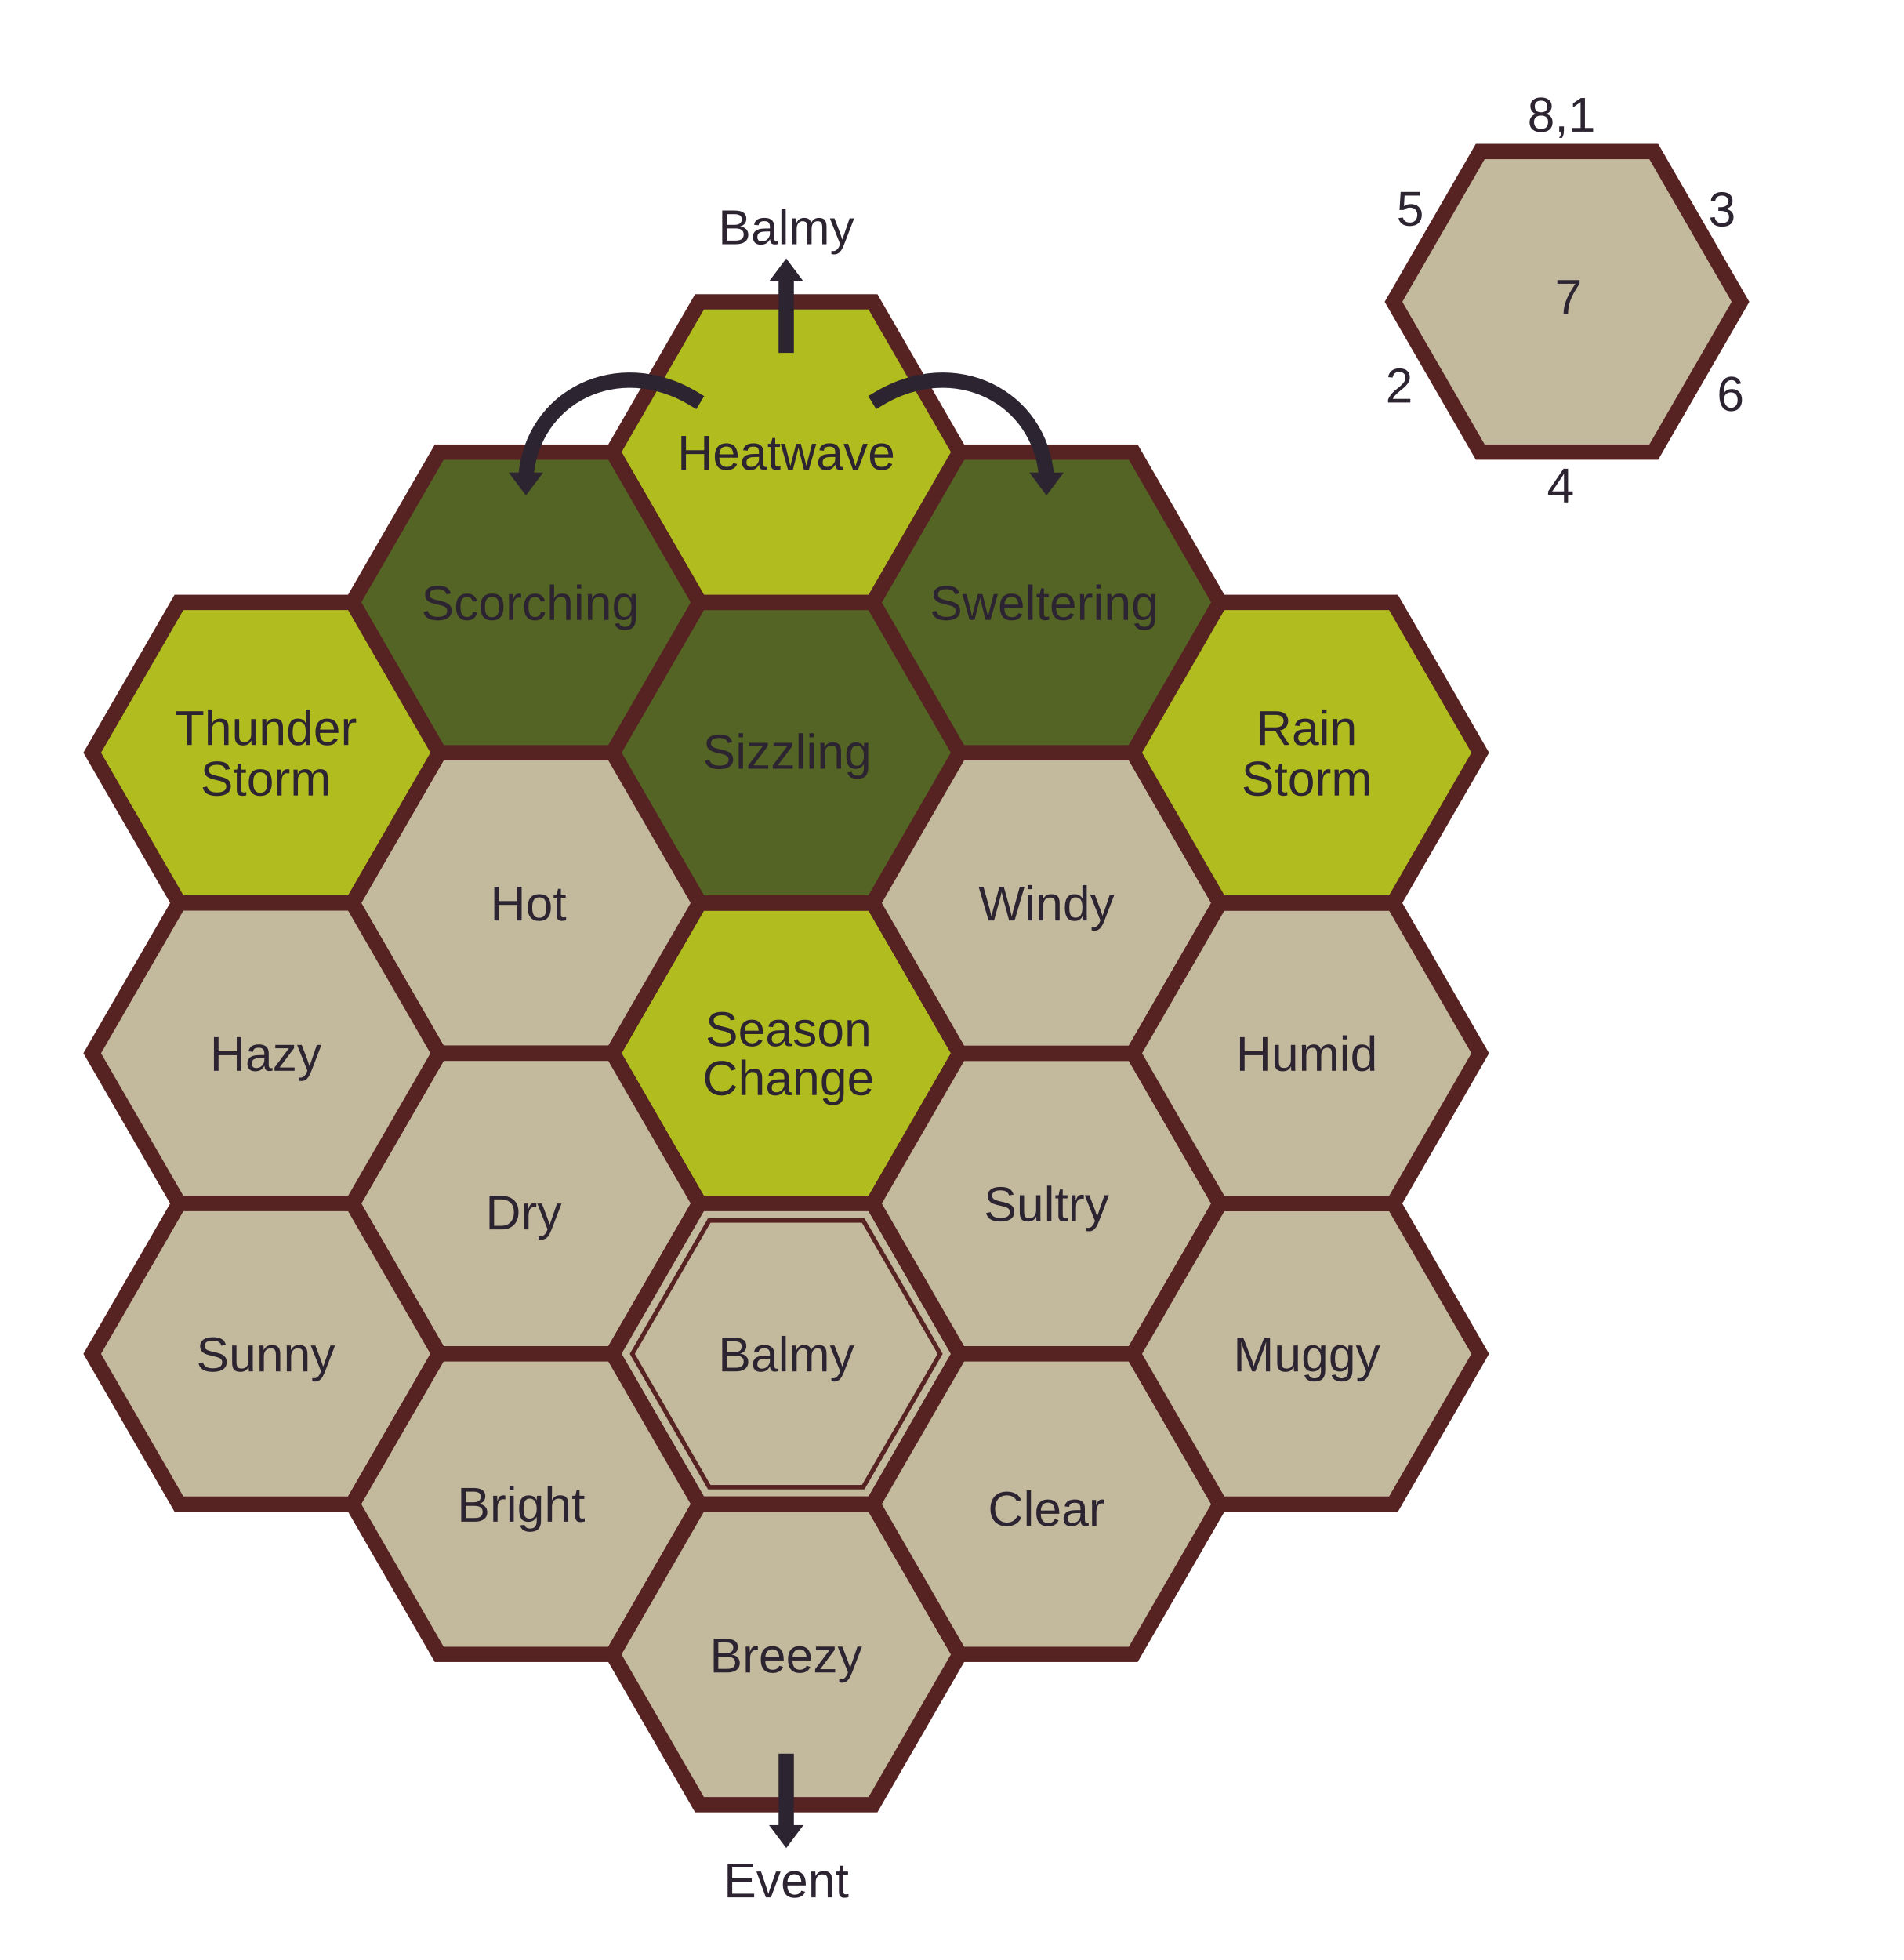
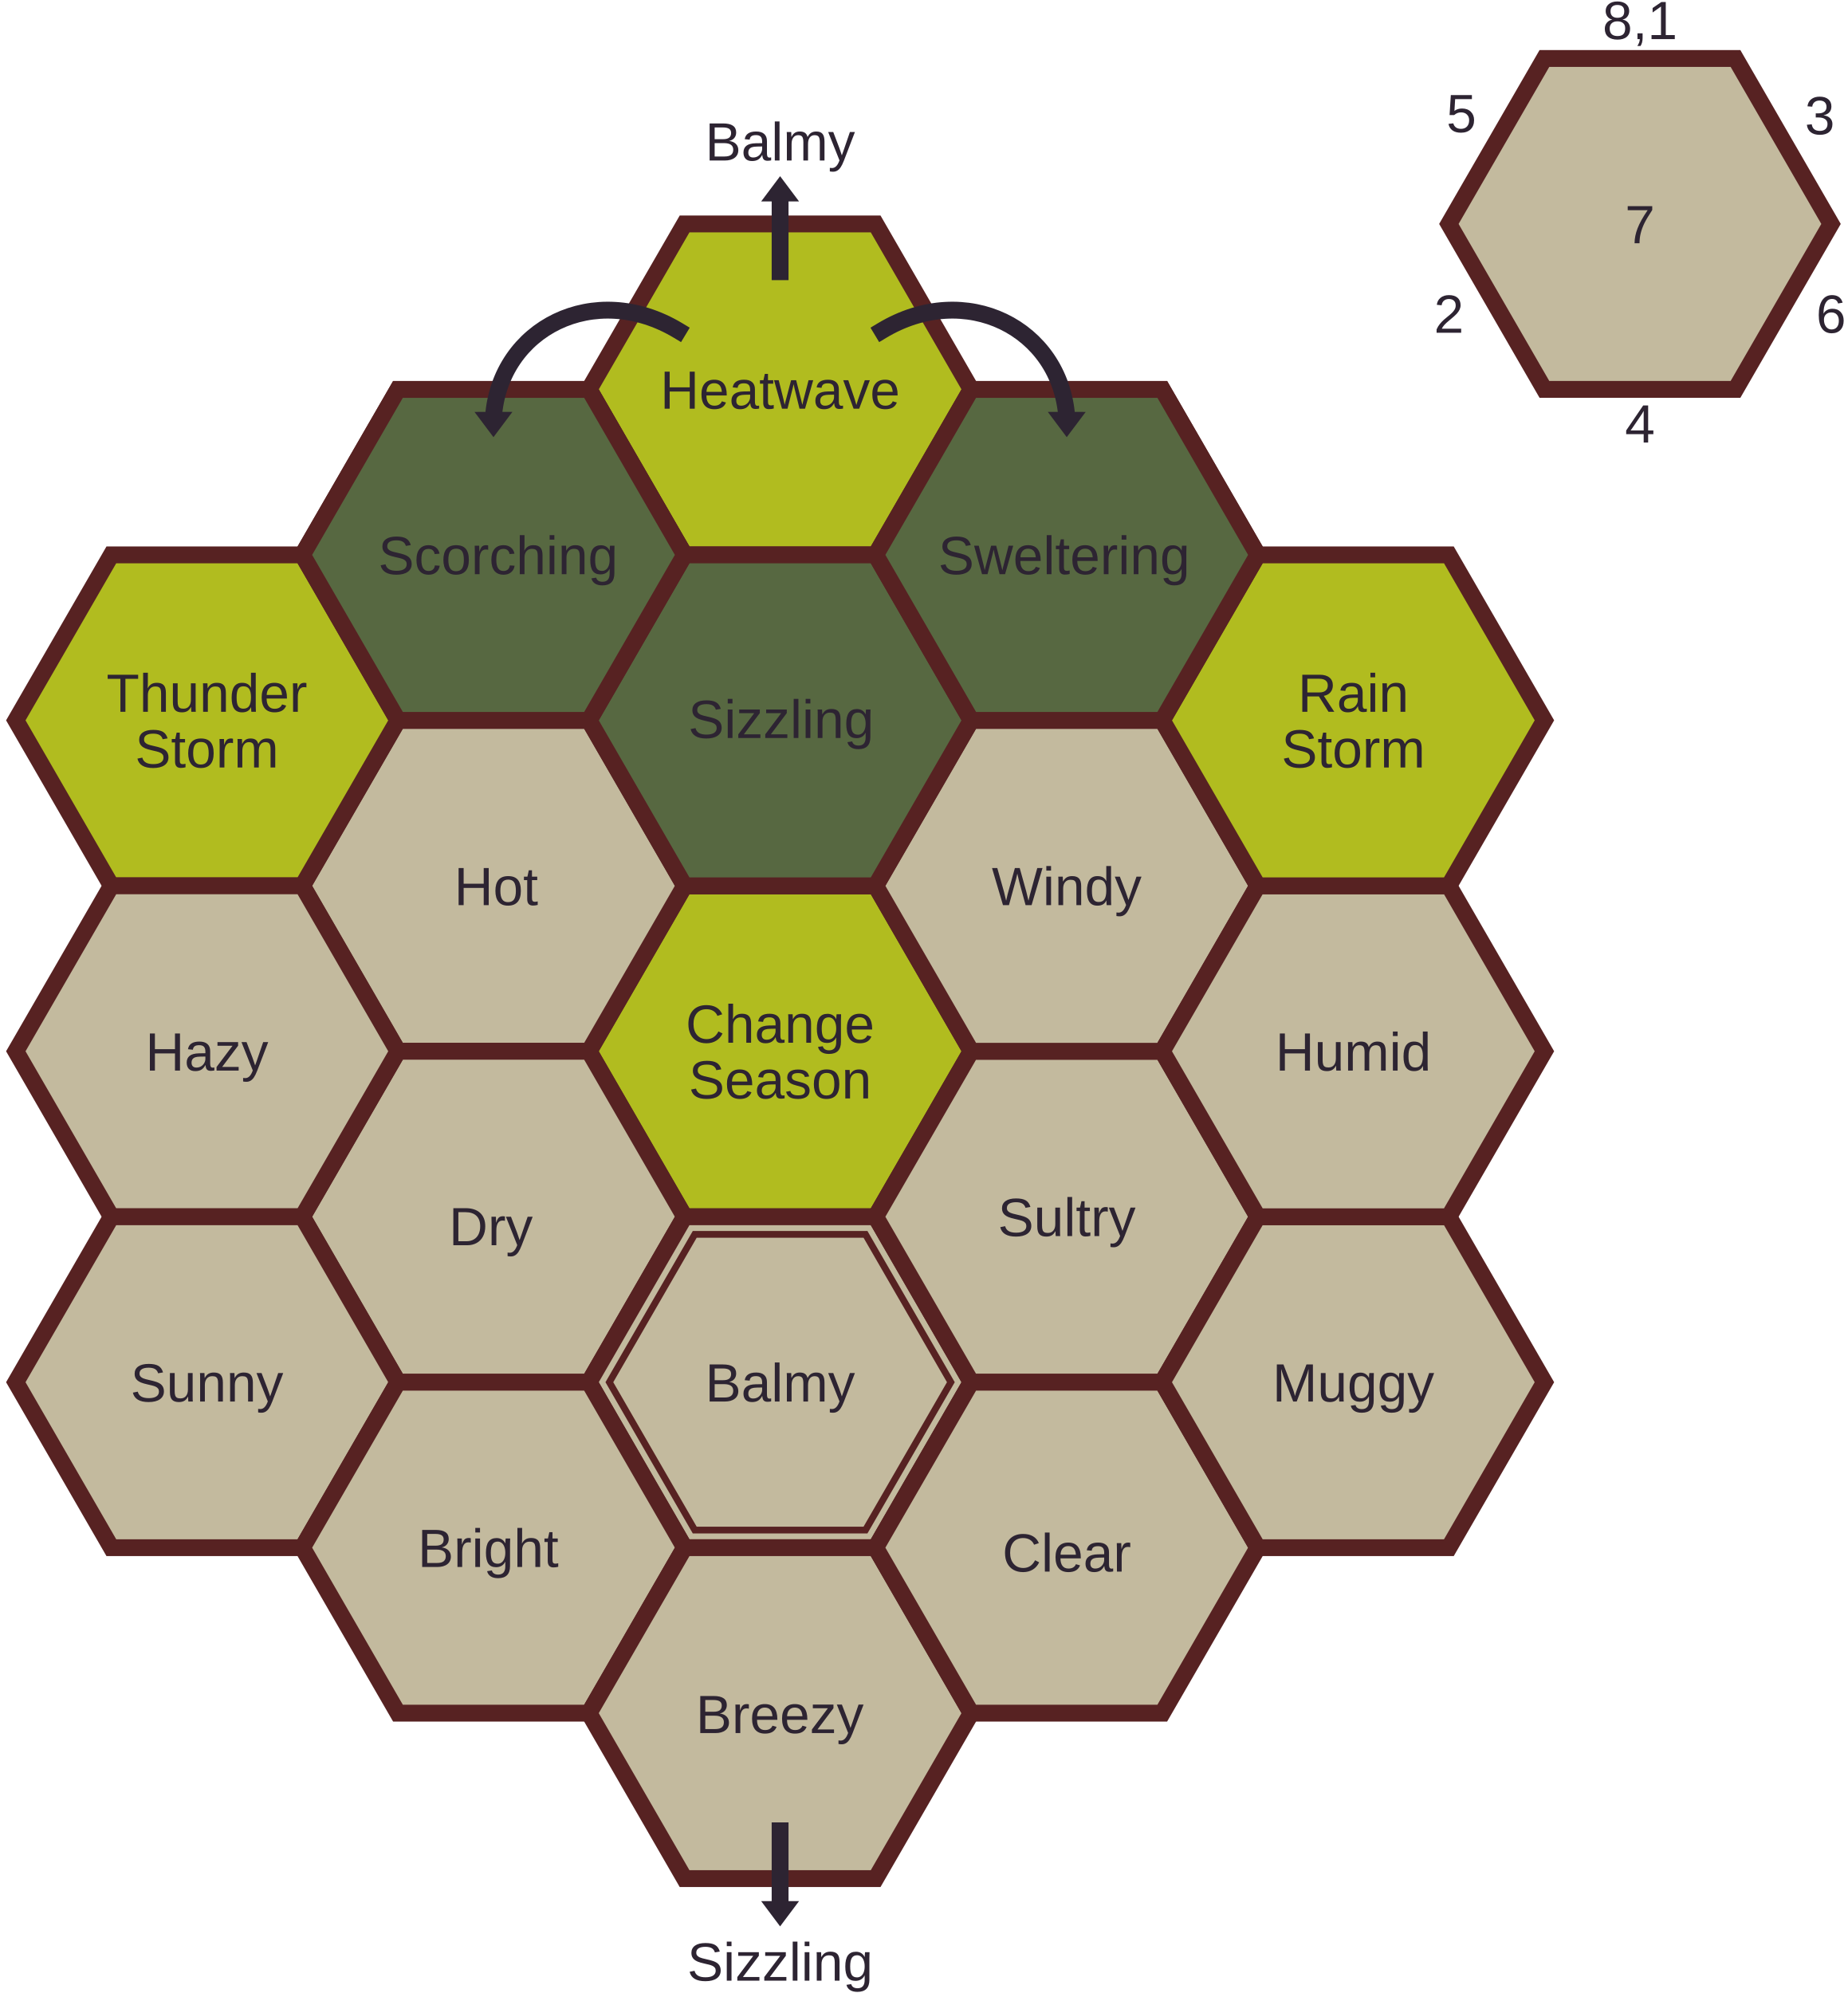
- <svg xmlns="http://www.w3.org/2000/svg" width="100%" height="100%" viewBox="0 0 1296 1334" version="1.1" xml:space="preserve" style="fill-rule:evenodd;clip-rule:evenodd;stroke-linecap:square;stroke-miterlimit:1.5;">
-   <g>
-     <g id="Weather-Hexflower">
-       <g>
-         <path d="M417.102,716.857l59.056,-102.286l118.109,0l59.055,102.286l-59.055,102.286l-118.109,0l-59.056,-102.286Z" style="fill:#b1bc1f;stroke:#572222;stroke-width:10.41px;" />
+ <svg xmlns="http://www.w3.org/2000/svg" width="100%" height="100%" viewBox="0 0 1142 1232" version="1.1" xml:space="preserve" style="fill-rule:evenodd;clip-rule:evenodd;stroke-linecap:square;stroke-miterlimit:1.5;">
+   <g transform="matrix(1,0,0,1,-817,-373)">
+     <g id="Weather">
+       <g id="Weather-Hexflower">
+         <g transform="matrix(6.10688e-17,-0.99733,0.99733,6.10688e-17,828.033,2247.02)">
+           <path d="M1227.44,354.014L1330,413.228L1330,531.654L1227.44,590.867L1124.88,531.654L1124.88,413.228L1227.44,354.014Z" style="fill:rgb(177,188,31);stroke:rgb(87,34,34);stroke-width:10.44px;" />
+         </g>
+         <g transform="matrix(6.10688e-17,-0.99733,0.99733,6.10688e-17,828.033,2042.45)">
+           <path d="M1227.44,354.014L1330,413.228L1330,531.654L1227.44,590.867L1124.88,531.654L1124.88,413.228L1227.44,354.014Z" style="fill:rgb(195,186,158);stroke:rgb(87,34,34);stroke-width:10.44px;" />
+         </g>
+         <g transform="matrix(6.10688e-17,-0.99733,0.99733,6.10688e-17,650.868,2144.74)">
+           <path d="M1227.44,354.014L1330,413.228L1330,531.654L1227.44,590.867L1124.88,531.654L1124.88,413.228L1227.44,354.014Z" style="fill:rgb(195,186,158);stroke:rgb(87,34,34);stroke-width:10.44px;" />
+         </g>
+         <g transform="matrix(6.10688e-17,-0.99733,0.99733,6.10688e-17,650.868,2349.31)">
+           <path d="M1227.44,354.014L1330,413.228L1330,531.654L1227.44,590.867L1124.88,531.654L1124.88,413.228L1227.44,354.014Z" style="fill:rgb(195,186,158);stroke:rgb(87,34,34);stroke-width:10.44px;" />
+         </g>
+         <g transform="matrix(6.10688e-17,-0.99733,0.99733,6.10688e-17,828.033,2451.6)">
+           <path d="M1227.44,354.014L1330,413.228L1330,531.654L1227.44,590.867L1124.88,531.654L1124.88,413.228L1227.44,354.014Z" style="fill:rgb(195,186,158);stroke:rgb(87,34,34);stroke-width:10.44px;" />
+         </g>
+         <g transform="matrix(5.45713e-17,-0.891217,0.891217,5.45713e-17,878.165,2321.35)">
+           <path d="M1227.44,354.014L1330,413.228L1330,531.654L1227.44,590.867L1124.88,531.654L1124.88,413.228L1227.44,354.014Z" style="fill:rgb(195,186,158);stroke:rgb(87,34,34);stroke-width:4.68px;" />
+         </g>
+         <g transform="matrix(6.10688e-17,-0.99733,0.99733,6.10688e-17,1005.2,2349.31)">
+           <path d="M1227.44,354.014L1330,413.228L1330,531.654L1227.44,590.867L1124.88,531.654L1124.88,413.228L1227.44,354.014Z" style="fill:rgb(195,186,158);stroke:rgb(87,34,34);stroke-width:10.44px;" />
+         </g>
+         <g transform="matrix(6.10688e-17,-0.99733,0.99733,6.10688e-17,1005.2,2144.74)">
+           <path d="M1227.44,354.014L1330,413.228L1330,531.654L1227.44,590.867L1124.88,531.654L1124.88,413.228L1227.44,354.014Z" style="fill:rgb(195,186,158);stroke:rgb(87,34,34);stroke-width:10.44px;" />
+         </g>
+         <g transform="matrix(6.10688e-17,-0.99733,0.99733,6.10688e-17,1005.2,1940.17)">
+           <path d="M1227.44,354.014L1330,413.228L1330,531.654L1227.44,590.867L1124.88,531.654L1124.88,413.228L1227.44,354.014Z" style="fill:rgb(195,186,158);stroke:rgb(87,34,34);stroke-width:10.44px;" />
+         </g>
+         <g transform="matrix(6.10688e-17,-0.99733,0.99733,6.10688e-17,828.033,1837.88)">
+           <path d="M1227.44,354.014L1330,413.228L1330,531.654L1227.44,590.867L1124.88,531.654L1124.88,413.228L1227.44,354.014Z" style="fill:rgb(177,188,31);stroke:rgb(87,34,34);stroke-width:10.44px;" />
+         </g>
+         <g transform="matrix(6.10688e-17,-0.99733,0.99733,6.10688e-17,650.868,1940.17)">
+           <path d="M1227.44,354.014L1330,413.228L1330,531.654L1227.44,590.867L1124.88,531.654L1124.88,413.228L1227.44,354.014Z" style="fill:rgb(195,186,158);stroke:rgb(87,34,34);stroke-width:10.44px;" />
+         </g>
+         <g transform="matrix(6.10688e-17,-0.99733,0.99733,6.10688e-17,473.702,2042.45)">
+           <path d="M1227.44,354.014L1330,413.228L1330,531.654L1227.44,590.867L1124.88,531.654L1124.88,413.228L1227.44,354.014Z" style="fill:rgb(177,188,31);stroke:rgb(87,34,34);stroke-width:10.44px;" />
+         </g>
+         <g transform="matrix(6.10688e-17,-0.99733,0.99733,6.10688e-17,473.702,2247.02)">
+           <path d="M1227.44,354.014L1330,413.228L1330,531.654L1227.44,590.867L1124.88,531.654L1124.88,413.228L1227.44,354.014Z" style="fill:rgb(195,186,158);stroke:rgb(87,34,34);stroke-width:10.44px;" />
+         </g>
+         <g transform="matrix(6.10688e-17,-0.99733,0.99733,6.10688e-17,473.702,2451.6)">
+           <path d="M1227.44,354.014L1330,413.228L1330,531.654L1227.44,590.867L1124.88,531.654L1124.88,413.228L1227.44,354.014Z" style="fill:rgb(195,186,158);stroke:rgb(87,34,34);stroke-width:10.44px;" />
+         </g>
+         <g transform="matrix(6.10688e-17,-0.99733,0.99733,6.10688e-17,650.868,2553.88)">
+           <path d="M1227.44,354.014L1330,413.228L1330,531.654L1227.44,590.867L1124.88,531.654L1124.88,413.228L1227.44,354.014Z" style="fill:rgb(195,186,158);stroke:rgb(87,34,34);stroke-width:10.44px;" />
+         </g>
+         <g transform="matrix(6.10688e-17,-0.99733,0.99733,6.10688e-17,828.033,2656.17)">
+           <path d="M1227.44,354.014L1330,413.228L1330,531.654L1227.44,590.867L1124.88,531.654L1124.88,413.228L1227.44,354.014Z" style="fill:rgb(195,186,158);stroke:rgb(87,34,34);stroke-width:10.44px;" />
+         </g>
+         <g transform="matrix(6.10688e-17,-0.99733,0.99733,6.10688e-17,1005.2,2553.88)">
+           <path d="M1227.44,354.014L1330,413.228L1330,531.654L1227.44,590.867L1124.88,531.654L1124.88,413.228L1227.44,354.014Z" style="fill:rgb(195,186,158);stroke:rgb(87,34,34);stroke-width:10.44px;" />
+         </g>
+         <g transform="matrix(6.10688e-17,-0.99733,0.99733,6.10688e-17,1182.36,2451.6)">
+           <path d="M1227.44,354.014L1330,413.228L1330,531.654L1227.44,590.867L1124.88,531.654L1124.88,413.228L1227.44,354.014Z" style="fill:rgb(195,186,158);stroke:rgb(87,34,34);stroke-width:10.44px;" />
+         </g>
+         <g transform="matrix(6.10688e-17,-0.99733,0.99733,6.10688e-17,1182.36,2247.02)">
+           <path d="M1227.44,354.014L1330,413.228L1330,531.654L1227.44,590.867L1124.88,531.654L1124.88,413.228L1227.44,354.014Z" style="fill:rgb(195,186,158);stroke:rgb(87,34,34);stroke-width:10.44px;" />
+         </g>
+         <g transform="matrix(6.10688e-17,-0.99733,0.99733,6.10688e-17,1182.36,2042.45)">
+           <path d="M1227.44,354.014L1330,413.228L1330,531.654L1227.44,590.867L1124.88,531.654L1124.88,413.228L1227.44,354.014Z" style="fill:rgb(177,188,31);stroke:rgb(87,34,34);stroke-width:10.44px;" />
+         </g>
      </g>
-       <g>
-         <path d="M417.102,512.287l59.056,-102.286l118.109,0l59.055,102.286l-59.055,102.286l-118.109,0l-59.056,-102.286Z" style="fill:#546424;stroke:#572222;stroke-width:10.41px;" />
+       <g id="Extreme-Weather-Hexes">
+         <g transform="matrix(6.10688e-17,-0.99733,0.99733,6.10688e-17,828.033,2042.45)">
+           <path d="M1227.44,354.014L1330,413.228L1330,531.654L1227.44,590.867L1124.88,531.654L1124.88,413.228L1227.44,354.014Z" style="fill:rgb(87,104,65);stroke:rgb(87,34,34);stroke-width:10.44px;" />
+         </g>
+         <g transform="matrix(6.10688e-17,-0.99733,0.99733,6.10688e-17,1005.2,1940.17)">
+           <path d="M1227.44,354.014L1330,413.228L1330,531.654L1227.44,590.867L1124.88,531.654L1124.88,413.228L1227.44,354.014Z" style="fill:rgb(87,104,65);stroke:rgb(87,34,34);stroke-width:10.44px;" />
+         </g>
+         <g transform="matrix(6.10688e-17,-0.99733,0.99733,6.10688e-17,650.868,1940.17)">
+           <path d="M1227.44,354.014L1330,413.228L1330,531.654L1227.44,590.867L1124.88,531.654L1124.88,413.228L1227.44,354.014Z" style="fill:rgb(87,104,65);stroke:rgb(87,34,34);stroke-width:10.44px;" />
+         </g>
      </g>
-       <g>
-         <path d="M239.937,614.577l59.056,-102.286l118.109,0l59.055,102.286l-59.055,102.286l-118.109,0l-59.056,-102.286Z" style="fill:#c3ba9e;stroke:#572222;stroke-width:10.41px;" />
-       </g>
-       <g>
-         <path d="M239.937,819.147l59.056,-102.286l118.109,0l59.055,102.286l-59.055,102.286l-118.109,0l-59.056,-102.286Z" style="fill:#c3ba9e;stroke:#572222;stroke-width:10.41px;" />
-       </g>
-       <g>
-         <path d="M417.102,921.437l59.056,-102.286l118.109,0l59.055,102.286l-59.055,102.286l-118.109,0l-59.056,-102.286Z" style="fill:#c3ba9e;stroke:#572222;stroke-width:10.41px;" />
-       </g>
-       <path d="M430.424,921.437l52.395,-90.748l104.787,-0l52.394,90.748l-52.394,90.749l-104.787,-0l-52.395,-90.749Z" style="fill:#c3ba9e;stroke:#572222;stroke-width:3px;" />
-       <g>
-         <path d="M594.269,819.147l59.056,-102.286l118.109,0l59.055,102.286l-59.055,102.286l-118.109,0l-59.056,-102.286Z" style="fill:#c3ba9e;stroke:#572222;stroke-width:10.41px;" />
-       </g>
-       <g>
-         <path d="M594.269,614.577l59.056,-102.286l118.109,0l59.055,102.286l-59.055,102.286l-118.109,0l-59.056,-102.286Z" style="fill:#c3ba9e;stroke:#572222;stroke-width:10.41px;" />
-       </g>
-       <g>
-         <path d="M594.269,410.007l59.056,-102.286l118.109,0l59.055,102.286l-59.055,102.286l-118.109,0l-59.056,-102.286Z" style="fill:#546424;stroke:#572222;stroke-width:10.41px;" />
-       </g>
-       <g>
-         <path d="M417.102,307.717l59.056,-102.286l118.109,0l59.055,102.286l-59.055,102.286l-118.109,0l-59.056,-102.286Z" style="fill:#b1bc1f;stroke:#572222;stroke-width:10.41px;" />
-       </g>
-       <g>
-         <path d="M239.937,410.007l59.056,-102.286l118.109,0l59.055,102.286l-59.055,102.286l-118.109,0l-59.056,-102.286Z" style="fill:#546424;stroke:#572222;stroke-width:10.41px;" />
-       </g>
-       <g>
-         <path d="M62.771,512.287l59.056,-102.286l118.109,0l59.055,102.286l-59.055,102.286l-118.109,0l-59.056,-102.286Z" style="fill:#b1bc1f;stroke:#572222;stroke-width:10.41px;" />
-       </g>
-       <g>
-         <path d="M62.771,716.857l59.056,-102.286l118.109,0l59.055,102.286l-59.055,102.286l-118.109,0l-59.056,-102.286Z" style="fill:#c3ba9e;stroke:#572222;stroke-width:10.41px;" />
-       </g>
-       <g>
-         <path d="M62.771,921.437l59.056,-102.286l118.109,0l59.055,102.286l-59.055,102.286l-118.109,0l-59.056,-102.286Z" style="fill:#c3ba9e;stroke:#572222;stroke-width:10.41px;" />
-       </g>
-       <g>
-         <path d="M239.937,1023.72l59.056,-102.286l118.109,0l59.055,102.286l-59.055,102.286l-118.109,0l-59.056,-102.286Z" style="fill:#c3ba9e;stroke:#572222;stroke-width:10.41px;" />
-       </g>
-       <g>
-         <path d="M417.102,1126.01l59.056,-102.286l118.109,0l59.055,102.286l-59.055,102.286l-118.109,0l-59.056,-102.286Z" style="fill:#c3ba9e;stroke:#572222;stroke-width:10.41px;" />
-       </g>
-       <g>
-         <path d="M594.269,1023.72l59.056,-102.286l118.109,0l59.055,102.286l-59.055,102.286l-118.109,0l-59.056,-102.286Z" style="fill:#c3ba9e;stroke:#572222;stroke-width:10.41px;" />
-       </g>
-       <g>
-         <path d="M771.429,921.437l59.056,-102.286l118.109,0l59.055,102.286l-59.055,102.286l-118.109,0l-59.056,-102.286Z" style="fill:#c3ba9e;stroke:#572222;stroke-width:10.41px;" />
-       </g>
-       <g>
-         <path d="M771.429,716.857l59.056,-102.286l118.109,0l59.055,102.286l-59.055,102.286l-118.109,0l-59.056,-102.286Z" style="fill:#c3ba9e;stroke:#572222;stroke-width:10.41px;" />
-       </g>
-       <g>
-         <path d="M771.429,512.287l59.056,-102.286l118.109,0l59.055,102.286l-59.055,102.286l-118.109,0l-59.056,-102.286Z" style="fill:#b1bc1f;stroke:#572222;stroke-width:10.41px;" />
-       </g>
-       <g>
+       <g id="Summer-Labels">
+         <text x="1225.1px" y="625.657px" style="font-family:'ArialMT', 'Arial', sans-serif;font-size:33.333px;fill:rgb(45,36,50);">Heatwave</text>
        <g>
-           <path d="M948.599,205.427l59.056,-102.286l118.109,0l59.055,102.286l-59.055,102.286l-118.109,0l-59.056,-102.286Z" style="fill:#c3ba9e;stroke:#572222;stroke-width:10.41px;" />
+           <text x="1240.83px" y="1017.59px" style="font-family:'ArialMT', 'Arial', sans-serif;font-size:33.333px;fill:rgb(45,36,50);">Change</text>
+           <text x="1242.69px" y="1052.02px" style="font-family:'ArialMT', 'Arial', sans-serif;font-size:33.333px;fill:rgb(45,36,50);">Season</text>
        </g>
        <g>
-           <text x="943.22px" y="273.958px" style="font-family:'ArialMT', 'Arial', sans-serif;font-size:33.333px;fill:#2d2432;">2</text>
+           <text x="1619.27px" y="813.018px" style="font-family:'ArialMT', 'Arial', sans-serif;font-size:33.333px;fill:rgb(45,36,50);">Rain</text>
+           <text x="1609.09px" y="847.442px" style="font-family:'ArialMT', 'Arial', sans-serif;font-size:33.333px;fill:rgb(45,36,50);">Storm</text>
        </g>
        <g>
-           <text x="950.706px" y="153.535px" style="font-family:'ArialMT', 'Arial', sans-serif;font-size:33.333px;fill:#2d2432;">5</text>
+           <text x="882.805px" y="813.018px" style="font-family:'ArialMT', 'Arial', sans-serif;font-size:33.333px;fill:rgb(45,36,50);">Thunder</text>
+           <text x="900.432px" y="847.442px" style="font-family:'ArialMT', 'Arial', sans-serif;font-size:33.333px;fill:rgb(45,36,50);">Storm</text>
        </g>
-         <g>
-           <text x="1168.75px" y="279.593px" style="font-family:'ArialMT', 'Arial', sans-serif;font-size:33.333px;fill:#2d2432;">6</text>
+         <text x="1242.38px" y="829.191px" style="font-family:'ArialMT', 'Arial', sans-serif;font-size:33.333px;fill:rgb(45,36,50);">Sizzling</text>
+         <g transform="matrix(1,0,0,1,-1.63949,0)">
+           <text x="1052.41px" y="727.944px" style="font-family:'ArialMT', 'Arial', sans-serif;font-size:33.333px;fill:rgb(45,36,50);">Scorching</text>
        </g>
-         <g>
-           <text x="1162.98px" y="153.958px" style="font-family:'ArialMT', 'Arial', sans-serif;font-size:33.333px;fill:#2d2432;">3</text>
+         <g transform="matrix(1,0,0,1,-20.5432,0)">
+           <text x="1417.47px" y="727.944px" style="font-family:'ArialMT', 'Arial', sans-serif;font-size:33.333px;fill:rgb(45,36,50);">Sweltering</text>
        </g>
-         <g>
-           <text x="1053.07px" y="341.93px" style="font-family:'ArialMT', 'Arial', sans-serif;font-size:33.333px;fill:#2d2432;">4</text>
+         <text x="1605.38px" y="1034.8px" style="font-family:'ArialMT', 'Arial', sans-serif;font-size:33.333px;fill:rgb(45,36,50);">Humid</text>
+         <text x="1603.52px" y="1239.38px" style="font-family:'ArialMT', 'Arial', sans-serif;font-size:33.333px;fill:rgb(45,36,50);">Muggy</text>
+         <text x="906.91px" y="1034.8px" style="font-family:'ArialMT', 'Arial', sans-serif;font-size:33.333px;fill:rgb(45,36,50);">Hazy</text>
+         <text x="897.624px" y="1239.38px" style="font-family:'ArialMT', 'Arial', sans-serif;font-size:33.333px;fill:rgb(45,36,50);">Sunny</text>
+         <text x="1430.07px" y="932.517px" style="font-family:'ArialMT', 'Arial', sans-serif;font-size:33.333px;fill:rgb(45,36,50);">Windy</text>
+         <g transform="matrix(1,0,0,1,-1.63949,210.252)">
+           <text x="1096.13px" y="932.517px" style="font-family:'ArialMT', 'Arial', sans-serif;font-size:33.333px;fill:rgb(45,36,50);">Dry</text>
        </g>
-         <g>
-           <text x="1039.78px" y="89.619px" style="font-family:'ArialMT', 'Arial', sans-serif;font-size:33.333px;fill:#2d2432;">8,1</text>
+         <text x="1252.91px" y="1239.38px" style="font-family:'ArialMT', 'Arial', sans-serif;font-size:33.333px;fill:rgb(45,36,50);">Balmy</text>
+         <g transform="matrix(1,0,0,1,0,-744.452)">
+           <text x="1252.91px" y="1216.68px" style="font-family:'ArialMT', 'Arial', sans-serif;font-size:33.333px;fill:rgb(45,36,50);">Balmy</text>
        </g>
-         <g>
-           <text x="1058.42px" y="213.551px" style="font-family:'ArialMT', 'Arial', sans-serif;font-size:33.333px;fill:#2d2432;">7</text>
+         <g transform="matrix(1,0,0,1,352.691,2.83968)">
+           <text x="1083.86px" y="1341.66px" style="font-family:'ArialMT', 'Arial', sans-serif;font-size:33.333px;fill:rgb(45,36,50);">Clear</text>
+         </g>
+         <g transform="matrix(1,0,0,1,1.63949,-201.733)">
+           <text x="1096.11px" y="1134.25px" style="font-family:'ArialMT', 'Arial', sans-serif;font-size:33.333px;fill:rgb(45,36,50);">Hot</text>
+         </g>
+         <text x="1075.23px" y="1341.66px" style="font-family:'ArialMT', 'Arial', sans-serif;font-size:33.333px;fill:rgb(45,36,50);">Bright</text>
+         <g transform="matrix(1,0,0,1,-180.664,307.24)">
+           <text x="1427.79px" y="1137.09px" style="font-family:'ArialMT', 'Arial', sans-serif;font-size:33.333px;fill:rgb(45,36,50);">Breezy</text>
+         </g>
+         <text x="1433.78px" y="1137.09px" style="font-family:'ArialMT', 'Arial', sans-serif;font-size:33.333px;fill:rgb(45,36,50);">Sultry</text>
+         <g transform="matrix(1,0,0,1,0,380.699)">
+           <text x="1241.78px" y="1216.68px" style="font-family:'ArialMT', 'Arial', sans-serif;font-size:33.333px;fill:rgb(45,36,50);">Sizzling</text>
        </g>
      </g>
-     </g>
-     <g id="Summer-Labels">
-       <text x="461.1px" y="319.657px" style="font-family:'ArialMT', 'Arial', sans-serif;font-size:33.333px;fill:#2d2432;">Heatwave</text>
-       <g transform="matrix(1,0,0,1,486.221,711.96)">
-         <text x="-6.026px" y="0px" style="font-family:'ArialMT', 'Arial', sans-serif;font-size:33.333px;fill:#2d2432;">Season</text>
-         <text x="-7.882px" y="33.333px" style="font-family:'ArialMT', 'Arial', sans-serif;font-size:33.333px;fill:#2d2432;">Change</text>
-       </g>
-       <g>
-         <text x="855.27px" y="507.018px" style="font-family:'ArialMT', 'Arial', sans-serif;font-size:33.333px;fill:#2d2432;">Rain</text>
-         <text x="845.09px" y="541.442px" style="font-family:'ArialMT', 'Arial', sans-serif;font-size:33.333px;fill:#2d2432;">Storm</text>
-       </g>
-       <g>
-         <text x="118.805px" y="507.018px" style="font-family:'ArialMT', 'Arial', sans-serif;font-size:33.333px;fill:#2d2432;">Thunder</text>
-         <text x="136.432px" y="541.442px" style="font-family:'ArialMT', 'Arial', sans-serif;font-size:33.333px;fill:#2d2432;">Storm</text>
-       </g>
-       <text x="478.38px" y="523.191px" style="font-family:'ArialMT', 'Arial', sans-serif;font-size:33.333px;fill:#2d2432;">Sizzling</text>
-       <g>
-         <text x="286.771px" y="421.944px" style="font-family:'ArialMT', 'Arial', sans-serif;font-size:33.333px;fill:#2d2432;">Scorching</text>
-       </g>
-       <g>
-         <text x="632.927px" y="421.944px" style="font-family:'ArialMT', 'Arial', sans-serif;font-size:33.333px;fill:#2d2432;">Sweltering</text>
-       </g>
-       <text x="841.38px" y="728.8px" style="font-family:'ArialMT', 'Arial', sans-serif;font-size:33.333px;fill:#2d2432;">Humid</text>
-       <text x="839.52px" y="933.38px" style="font-family:'ArialMT', 'Arial', sans-serif;font-size:33.333px;fill:#2d2432;">Muggy</text>
-       <text x="142.91px" y="728.8px" style="font-family:'ArialMT', 'Arial', sans-serif;font-size:33.333px;fill:#2d2432;">Hazy</text>
-       <text x="133.624px" y="933.38px" style="font-family:'ArialMT', 'Arial', sans-serif;font-size:33.333px;fill:#2d2432;">Sunny</text>
-       <text x="666.07px" y="626.517px" style="font-family:'ArialMT', 'Arial', sans-serif;font-size:33.333px;fill:#2d2432;">Windy</text>
-       <g>
-         <text x="330.491px" y="836.769px" style="font-family:'ArialMT', 'Arial', sans-serif;font-size:33.333px;fill:#2d2432;">Dry</text>
-       </g>
-       <text x="488.91px" y="933.38px" style="font-family:'ArialMT', 'Arial', sans-serif;font-size:33.333px;fill:#2d2432;">Balmy</text>
-       <g>
-         <text x="488.91px" y="166.228px" style="font-family:'ArialMT', 'Arial', sans-serif;font-size:33.333px;fill:#2d2432;">Balmy</text>
-       </g>
-       <g>
-         <text x="672.551px" y="1038.5px" style="font-family:'ArialMT', 'Arial', sans-serif;font-size:33.333px;fill:#2d2432;">Clear</text>
-       </g>
-       <g>
-         <text x="333.749px" y="626.517px" style="font-family:'ArialMT', 'Arial', sans-serif;font-size:33.333px;fill:#2d2432;">Hot</text>
-       </g>
-       <text x="311.23px" y="1035.66px" style="font-family:'ArialMT', 'Arial', sans-serif;font-size:33.333px;fill:#2d2432;">Bright</text>
-       <g>
-         <text x="483.126px" y="1138.33px" style="font-family:'ArialMT', 'Arial', sans-serif;font-size:33.333px;fill:#2d2432;">Breezy</text>
-       </g>
-       <text x="669.78px" y="831.09px" style="font-family:'ArialMT', 'Arial', sans-serif;font-size:33.333px;fill:#2d2432;">Sultry</text>
-       <g>
-         <text x="492.59px" y="1291.38px" style="font-family:'ArialMT', 'Arial', sans-serif;font-size:33.333px;fill:#2d2432;">Event</text>
-       </g>
-     </g>
-     <g id="Weather-Navigation">
-       <g>
-         <g>
-           <path d="M523.489,191.53l11.719,-15.625l11.718,15.625l-23.437,0Z" style="fill:#2d2432;" />
-           <path d="M535.208,234.96l0,-46.555" style="fill:none;stroke:#2d2432;stroke-width:10.42px;" />
+       <g id="Weather-Navigation">
+         <g transform="matrix(1.08881,8.90661e-16,8.89674e-16,0.288675,-115.388,363.795)">
+           <g transform="matrix(0.918431,-2.83367e-15,-2.83053e-15,3.4641,856.334,31.8887)">
+             <path d="M470.494,124.53L482.213,108.905L493.931,124.53L470.494,124.53Z" style="fill:rgb(45,36,50);" />
+             <path d="M482.213,167.96L482.213,121.405" style="fill:none;stroke:rgb(45,36,50);stroke-width:10.42px;" />
+           </g>
+         </g>
+         <g transform="matrix(1,-0,-0,1,817,373)">
+           <path d="M316.738,254.611L305.033,270.246L293.3,254.632L316.738,254.611Z" style="fill:rgb(45,36,50);" />
+           <path d="M419.202,204.339C367.55,173.262 309.079,202.823 305.022,257.746" style="fill:none;stroke:rgb(45,36,50);stroke-width:10.42px;" />
+         </g>
+         <g transform="matrix(-1,0,0,1,2598.42,0)">
+           <g transform="matrix(-1,0,0,1,1781.42,373)">
+             <path d="M671.118,254.632L659.385,270.246L647.68,254.611L671.118,254.632Z" style="fill:rgb(45,36,50);" />
+             <path d="M545.216,204.339C596.868,173.262 655.339,202.823 659.396,257.746" style="fill:none;stroke:rgb(45,36,50);stroke-width:10.42px;" />
+           </g>
+         </g>
+         <g transform="matrix(-1.56918,-6.98492e-16,-1.31753e-15,-0.288675,3337.91,1681.93)">
+           <g transform="matrix(-0.637277,1.54199e-15,2.90857e-15,-3.4641,1606.52,4534.28)">
+             <path d="M493.931,1175.2L482.213,1190.83L470.494,1175.2L493.931,1175.2Z" style="fill:rgb(45,36,50);" />
+             <path d="M482.213,1131.77L482.213,1178.33" style="fill:none;stroke:rgb(45,36,50);stroke-width:10.42px;" />
+           </g>
        </g>
      </g>
-       <g>
-         <path d="M369.738,321.611l-11.705,15.635l-11.733,-15.614l23.438,-0.021Z" style="fill:#2d2432;" />
-         <path d="M472.202,271.339c-51.652,-31.077 -110.123,-1.516 -114.18,53.407" style="fill:none;stroke:#2d2432;stroke-width:10.42px;" />
-       </g>
-       <g>
-         <g>
-           <path d="M724.118,321.632l-11.733,15.614l-11.705,-15.635l23.438,0.021Z" style="fill:#2d2432;" />
-           <path d="M598.216,271.339c51.652,-31.077 110.123,-1.516 114.18,53.407" style="fill:none;stroke:#2d2432;stroke-width:10.42px;" />
+       <g id="Navigation-Hex">
+         <g transform="matrix(6.10688e-17,-0.99733,0.99733,6.10688e-17,1359.53,1735.59)">
+           <path d="M1227.44,354.014L1330,413.228L1330,531.654L1227.44,590.867L1124.88,531.654L1124.88,413.228L1227.44,354.014Z" style="fill:rgb(195,186,158);stroke:rgb(87,34,34);stroke-width:10.44px;" />
        </g>
-       </g>
-       <g>
-         <g>
-           <path d="M546.932,1242.19l-11.718,15.63l-11.719,-15.63l23.437,0Z" style="fill:#2d2432;" />
-           <path d="M535.214,1198.76l-0,46.56" style="fill:none;stroke:#2d2432;stroke-width:10.42px;" />
+         <g transform="matrix(1,0,0,1,26.6237,1.48472)">
+           <text x="1676.71px" y="577.208px" style="font-family:'ArialMT', 'Arial', sans-serif;font-size:33.333px;fill:rgb(45,36,50);">2</text>
        </g>
+         <g transform="matrix(1,0,0,1,34.3263,-122.501)">
+           <text x="1676.71px" y="577.208px" style="font-family:'ArialMT', 'Arial', sans-serif;font-size:33.333px;fill:rgb(45,36,50);">5</text>
+         </g>
+         <g transform="matrix(1,0,0,1,262.844,1.48472)">
+           <text x="1676.71px" y="577.208px" style="font-family:'ArialMT', 'Arial', sans-serif;font-size:33.333px;fill:rgb(45,36,50);">6</text>
+         </g>
+         <g transform="matrix(1,0,0,1,255.897,-121.192)">
+           <text x="1676.71px" y="577.208px" style="font-family:'ArialMT', 'Arial', sans-serif;font-size:33.333px;fill:rgb(45,36,50);">3</text>
+         </g>
+         <g transform="matrix(1,0,0,1,129.696,69.3678)">
+           <text x="1691.74px" y="577.208px" style="font-family:'ArialMT', 'Arial', sans-serif;font-size:33.333px;fill:rgb(45,36,50);">4</text>
+         </g>
+         <g transform="matrix(1,0,0,1,129.696,-180.042)">
+           <text x="1677.84px" y="577.208px" style="font-family:'ArialMT', 'Arial', sans-serif;font-size:33.333px;fill:rgb(45,36,50);">8,1</text>
+         </g>
+         <text x="1821.44px" y="523.371px" style="font-family:'ArialMT', 'Arial', sans-serif;font-size:33.333px;fill:rgb(45,36,50);">7</text>
      </g>
    </g>
  </g>
</svg>
